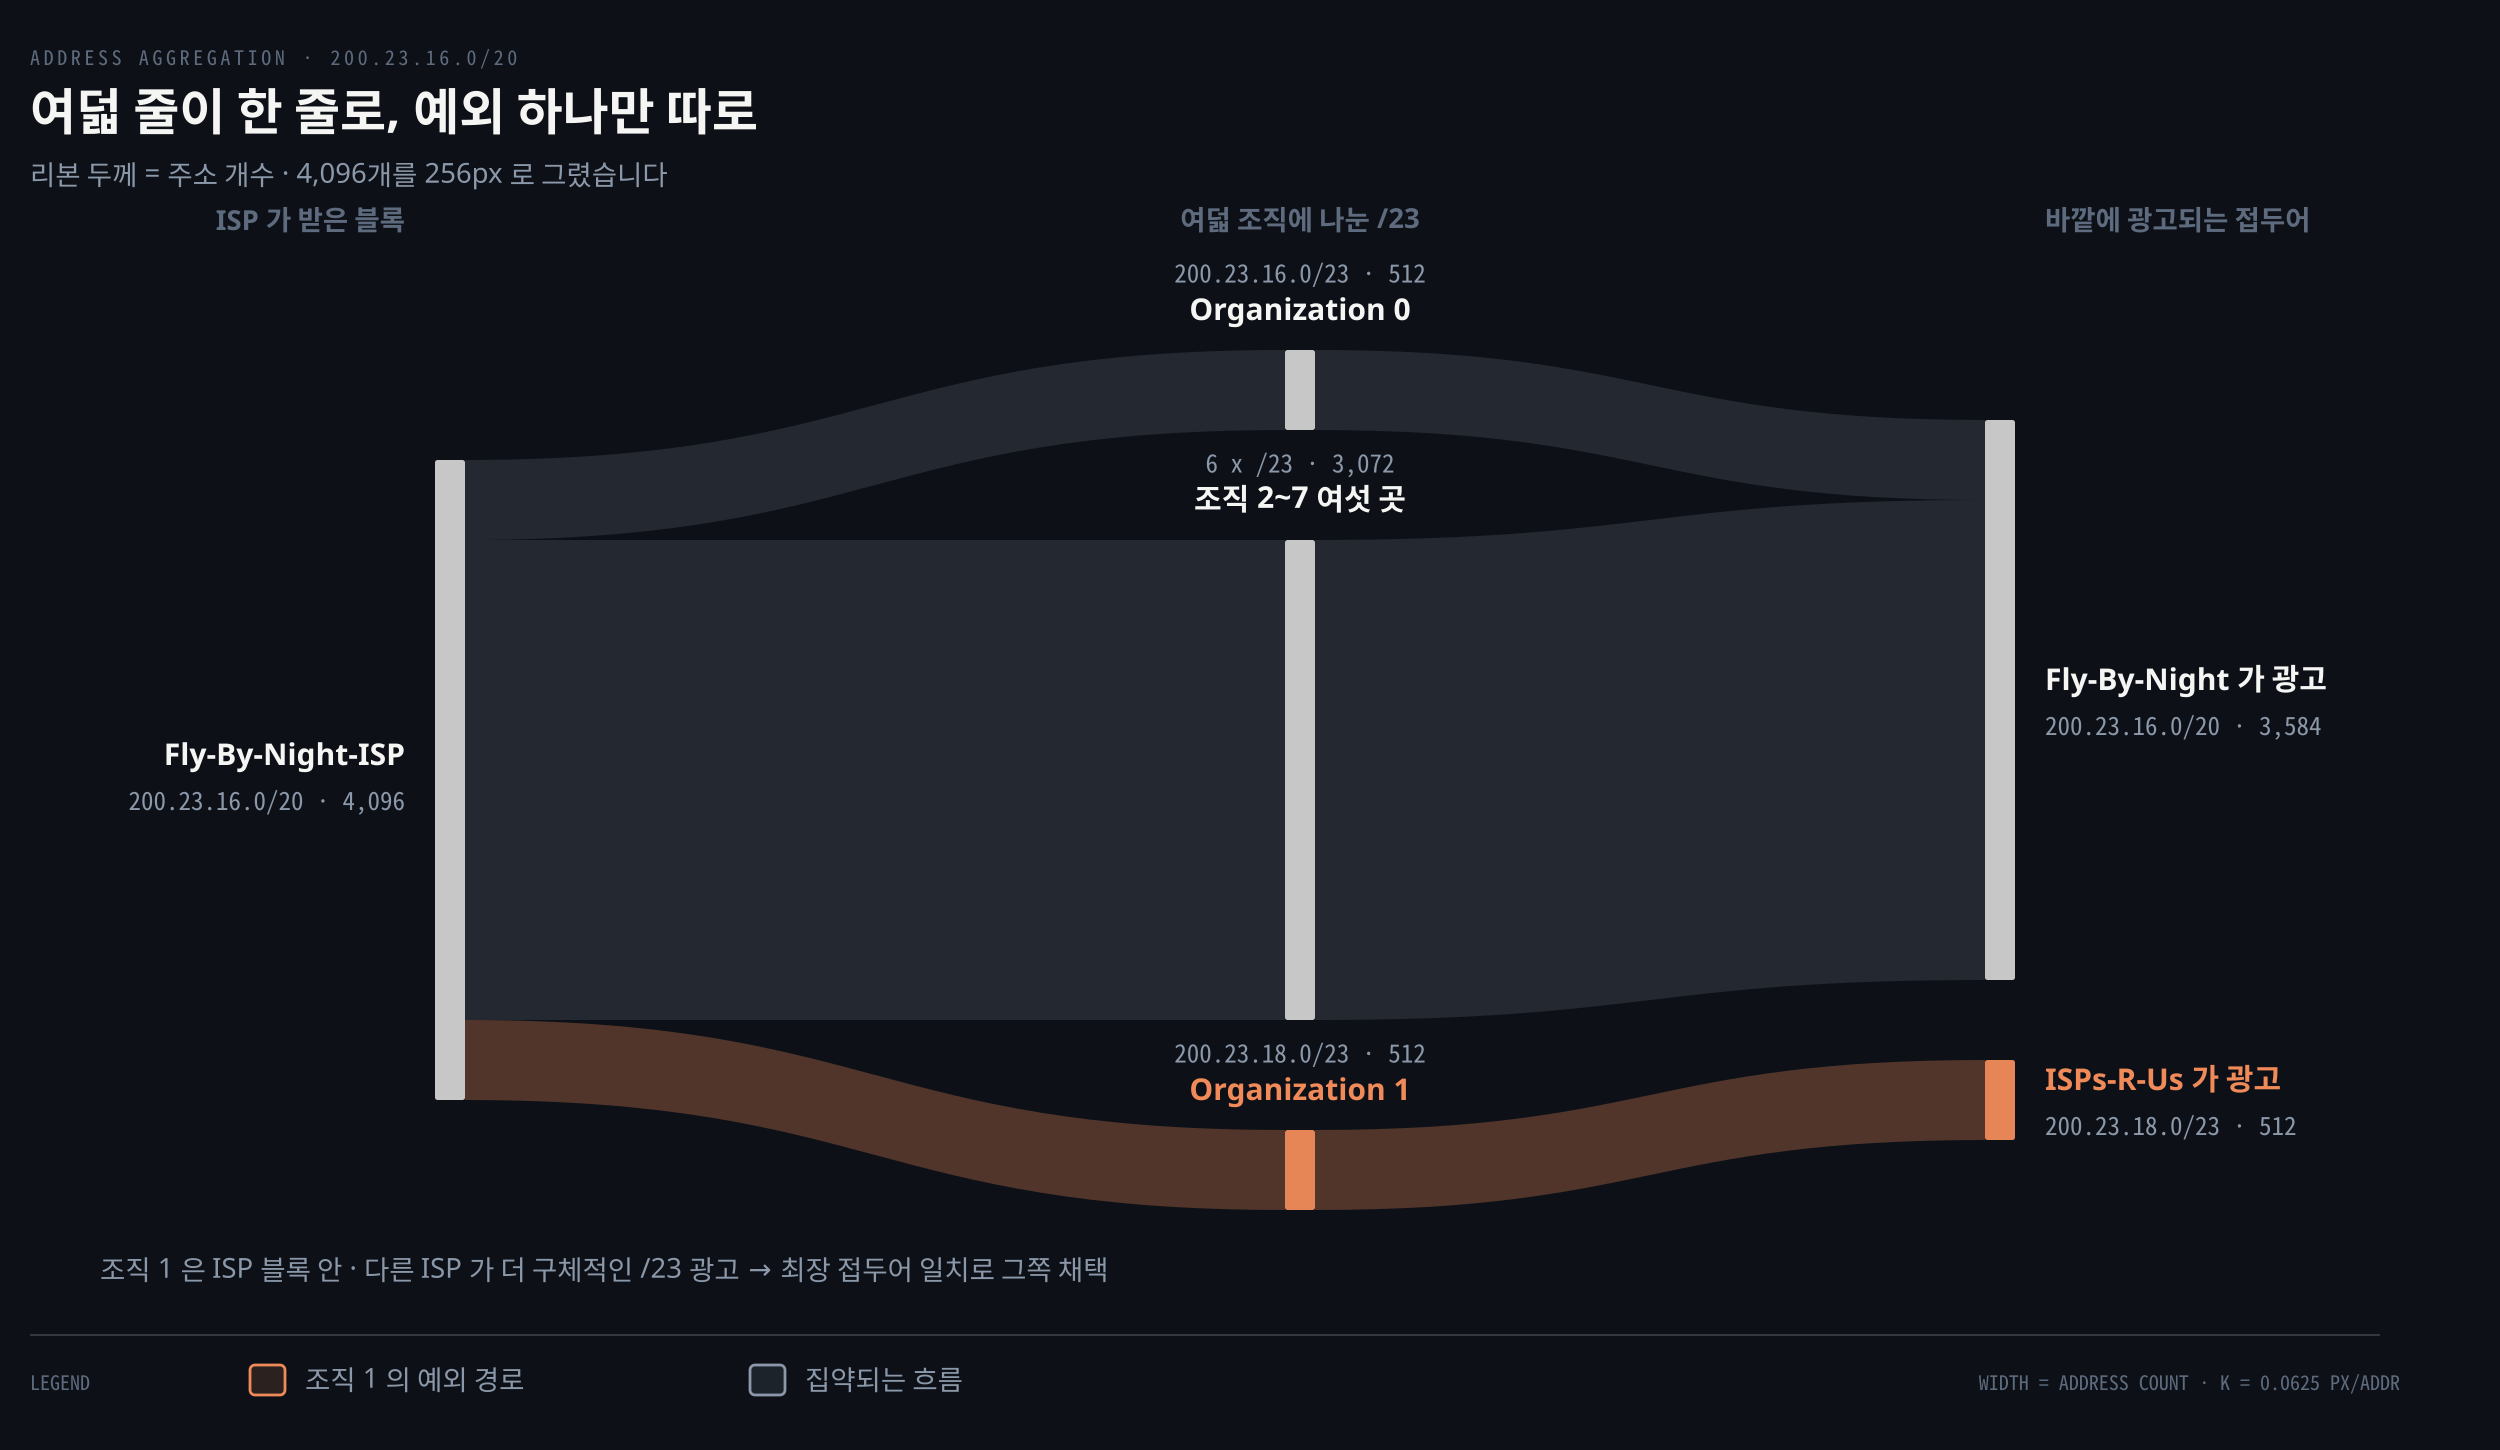
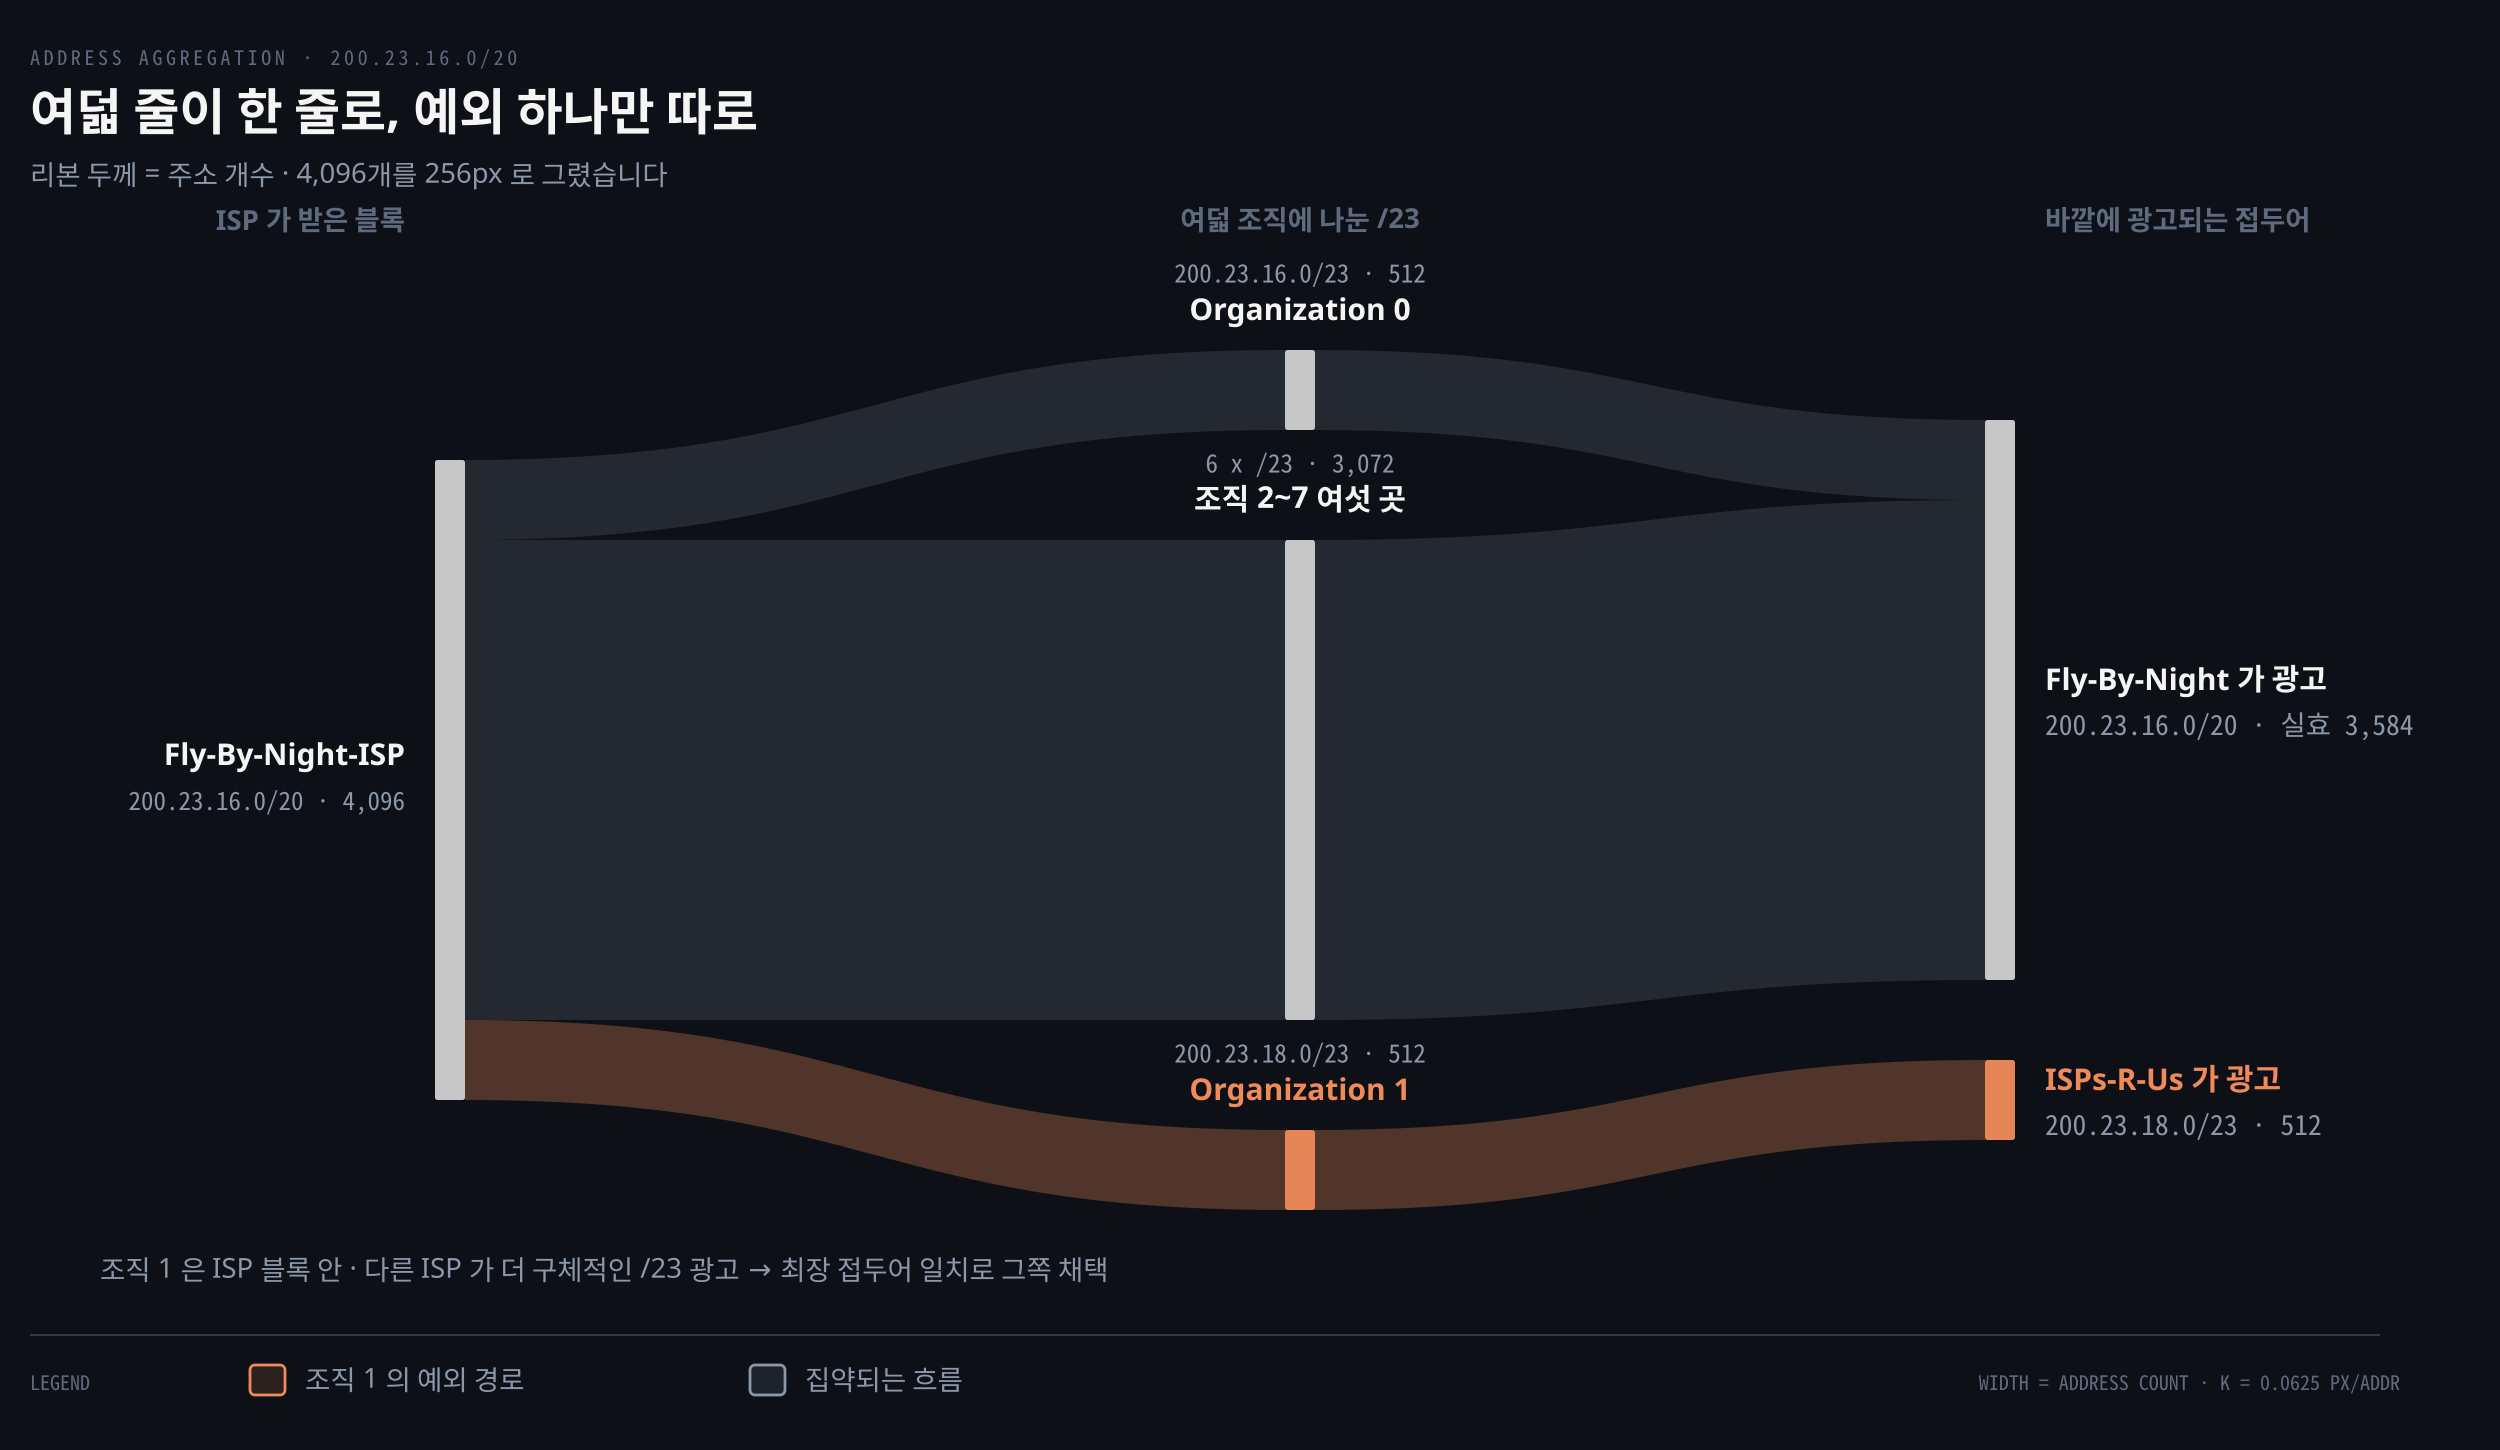
<svg xmlns="http://www.w3.org/2000/svg" viewBox="0 0 1000 580" width="100%" role="img" aria-labelledby="dt dd">
  <defs>
    <marker id="ar" viewBox="0 0 8 8" refX="7" refY="4" markerWidth="6.5" markerHeight="6.5" orient="auto">
      <path d="M0 0 L8 4 L0 8 z" fill="#8B98A9" />
    </marker>
    <marker id="ok" viewBox="0 0 8 8" refX="7" refY="4" markerWidth="6.5" markerHeight="6.5" orient="auto">
      <path d="M0 0 L8 4 L0 8 z" fill="#3FB98C" />
    </marker>
    <marker id="warn" viewBox="0 0 8 8" refX="7" refY="4" markerWidth="6.5" markerHeight="6.5" orient="auto">
      <path d="M0 0 L8 4 L0 8 z" fill="#E3B341" />
    </marker>
    <marker id="bad" viewBox="0 0 8 8" refX="7" refY="4" markerWidth="6.5" markerHeight="6.5" orient="auto">
      <path d="M0 0 L8 4 L0 8 z" fill="#F0616D" />
    </marker>
    <marker id="info" viewBox="0 0 8 8" refX="7" refY="4" markerWidth="6.5" markerHeight="6.5" orient="auto">
      <path d="M0 0 L8 4 L0 8 z" fill="#6A95D8" />
    </marker>
    <marker id="acc" viewBox="0 0 8 8" refX="7" refY="4" markerWidth="6.5" markerHeight="6.5" orient="auto">
      <path d="M0 0 L8 4 L0 8 z" fill="#F08A59" />
    </marker>
    <marker id="soft" viewBox="0 0 8 8" refX="7" refY="4" markerWidth="6.5" markerHeight="6.5" orient="auto">
      <path d="M0 0 L8 4 L0 8 z" fill="#5E6B7E" />
    </marker>
  </defs>
  <rect width="1000" height="580" fill="#0D1117" />
  <text x="12" y="26" font-family="'Geist Mono','Noto Sans Mono CJK KR',monospace" font-size="8" letter-spacing="0.18em" fill="#5E6B7E">ADDRESS AGGREGATION · 200.23.16.0/20</text>
  <text x="12" y="52" font-family="'Geist','Apple SD Gothic Neo','Noto Sans KR','Malgun Gothic',sans-serif" font-size="20" font-weight="600" fill="#F5F5F3">여덟 줄이 한 줄로, 예외 하나만 따로</text>
  <text x="12" y="74" font-family="'Geist','Apple SD Gothic Neo','Noto Sans KR','Malgun Gothic',sans-serif" font-size="11" fill="#8B98A9">리본 두께 = 주소 개수 · 4,096개를 256px 로 그렸습니다</text>
  <text x="162" y="92" text-anchor="end" font-family="'Geist','Apple SD Gothic Neo','Noto Sans KR','Malgun Gothic',sans-serif" font-size="11" font-weight="600" fill="#5E6B7E">ISP 가 받은 블록</text>
  <text x="520" y="92" text-anchor="middle" font-family="'Geist','Apple SD Gothic Neo','Noto Sans KR','Malgun Gothic',sans-serif" font-size="11" font-weight="600" fill="#5E6B7E">여덟 조직에 나눈 /23</text>
  <text x="818" y="92" text-anchor="start" font-family="'Geist','Apple SD Gothic Neo','Noto Sans KR','Malgun Gothic',sans-serif" font-size="11" font-weight="600" fill="#5E6B7E">바깥에 광고되는 접두어</text>
  <path d="M 186.0 184 C 350.0 184 350.0 140 514.0 140 L 514.0 172.0 C 350.0 172.0 350.0 216.0 186.0 216.0 Z" fill="#8B98A9" opacity="0.18" />
  <path d="M 186.0 216.0 C 350.0 216.0 350.0 216 514.0 216 L 514.0 408.0 C 350.0 408.0 350.0 408.0 186.0 408.0 Z" fill="#8B98A9" opacity="0.18" />
  <path d="M 186.0 408.0 C 350.0 408.0 350.0 452 514.0 452 L 514.0 484.0 C 350.0 484.0 350.0 440.0 186.0 440.0 Z" fill="#F08A59" opacity="0.30" />
  <path d="M 526.0 140 C 660.0 140 660.0 168 794.0 168 L 794.0 200.0 C 660.0 200.0 660.0 172.0 526.0 172.0 Z" fill="#8B98A9" opacity="0.18" />
  <path d="M 526.0 216 C 660.0 216 660.0 200.0 794.0 200.0 L 794.0 392.0 C 660.0 392.0 660.0 408.0 526.0 408.0 Z" fill="#8B98A9" opacity="0.18" />
  <path d="M 526.0 452 C 660.0 452 660.0 424 794.0 424 L 794.0 456.0 C 660.0 456.0 660.0 484.0 526.0 484.0 Z" fill="#F08A59" opacity="0.30" />
  <rect x="174.0" y="184" width="12" height="256.0" rx="1" fill="#F5F5F3" opacity="0.8" />
  <text x="162" y="306" text-anchor="end" font-family="'Geist','Apple SD Gothic Neo','Noto Sans KR','Malgun Gothic',sans-serif" font-size="12" font-weight="600" fill="#F5F5F3">Fly-By-Night-ISP</text>
  <text x="162" y="324" text-anchor="end" font-family="'Geist Mono','Noto Sans Mono CJK KR',monospace" font-size="10" font-weight="400" fill="#8B98A9">200.23.16.0/20 · 4,096</text>
  <rect x="514.0" y="140" width="12" height="32.0" rx="1" fill="#F5F5F3" opacity="0.8" />
  <text x="520" y="113" text-anchor="middle" font-family="'Geist Mono','Noto Sans Mono CJK KR',monospace" font-size="10" font-weight="400" fill="#8B98A9">200.23.16.0/23 · 512</text>
  <text x="520" y="128" text-anchor="middle" font-family="'Geist','Apple SD Gothic Neo','Noto Sans KR','Malgun Gothic',sans-serif" font-size="12" font-weight="600" fill="#F5F5F3">Organization 0</text>
  <rect x="514.0" y="216" width="12" height="192.0" rx="1" fill="#F5F5F3" opacity="0.8" />
  <text x="520" y="189" text-anchor="middle" font-family="'Geist Mono','Noto Sans Mono CJK KR',monospace" font-size="10" font-weight="400" fill="#8B98A9">6 x /23 · 3,072</text>
  <text x="520" y="204" text-anchor="middle" font-family="'Geist','Apple SD Gothic Neo','Noto Sans KR','Malgun Gothic',sans-serif" font-size="12" font-weight="600" fill="#F5F5F3">조직 2~7 여섯 곳</text>
  <rect x="514.0" y="452" width="12" height="32.0" rx="1" fill="#F08A59" opacity="0.95" />
  <text x="520" y="425" text-anchor="middle" font-family="'Geist Mono','Noto Sans Mono CJK KR',monospace" font-size="10" font-weight="400" fill="#8B98A9">200.23.18.0/23 · 512</text>
  <text x="520" y="440" text-anchor="middle" font-family="'Geist','Apple SD Gothic Neo','Noto Sans KR','Malgun Gothic',sans-serif" font-size="12" font-weight="600" fill="#F08A59">Organization 1</text>
  <rect x="794.0" y="168" width="12" height="224.0" rx="1" fill="#F5F5F3" opacity="0.8" />
  <text x="818" y="276.0" text-anchor="start" font-family="'Geist','Apple SD Gothic Neo','Noto Sans KR','Malgun Gothic',sans-serif" font-size="12" font-weight="600" fill="#F5F5F3">Fly-By-Night 가 광고</text>
-   <text x="818" y="294.0" text-anchor="start" font-family="'Geist Mono','Noto Sans Mono CJK KR',monospace" font-size="10" font-weight="400" fill="#8B98A9">200.23.16.0/20 · 3,584</text>
+   <text x="818" y="294.0" text-anchor="start" font-family="'Geist Mono','Noto Sans Mono CJK KR',monospace" font-size="11" font-weight="400" fill="#8B98A9">200.23.16.0/20 · 실효 3,584</text>
  <rect x="794.0" y="424" width="12" height="32.0" rx="1" fill="#F08A59" opacity="0.95" />
  <text x="818" y="436.0" text-anchor="start" font-family="'Geist','Apple SD Gothic Neo','Noto Sans KR','Malgun Gothic',sans-serif" font-size="12" font-weight="600" fill="#F08A59">ISPs-R-Us 가 광고</text>
-   <text x="818" y="454.0" text-anchor="start" font-family="'Geist Mono','Noto Sans Mono CJK KR',monospace" font-size="10" font-weight="400" fill="#8B98A9">200.23.18.0/23 · 512</text>
+   <text x="818" y="454.0" text-anchor="start" font-family="'Geist Mono','Noto Sans Mono CJK KR',monospace" font-size="11" font-weight="400" fill="#8B98A9">200.23.18.0/23 · 512</text>
  <text x="40" y="512" text-anchor="start" font-family="'Geist','Apple SD Gothic Neo','Noto Sans KR','Malgun Gothic',sans-serif" font-size="11" font-weight="400" fill="#8B98A9">조직 1 은 ISP 블록 안 · 다른 ISP 가 더 구체적인 /23 광고 → 최장 접두어 일치로 그쪽 채택</text>
  <line x1="12" y1="534" x2="952" y2="534" stroke="rgba(191,192,192,0.22)" stroke-width="0.8" />
  <text x="12" y="556" text-anchor="start" font-family="'Geist Mono','Noto Sans Mono CJK KR',monospace" font-size="8" font-weight="400" fill="#5E6B7E">LEGEND</text>
  <rect x="100" y="546" width="14" height="12" rx="2" fill="#F08A5922" stroke="#F08A59" stroke-width="1.1" />
  <text x="122" y="556" text-anchor="start" font-family="'Geist','Apple SD Gothic Neo','Noto Sans KR','Malgun Gothic',sans-serif" font-size="11" font-weight="400" fill="#8B98A9">조직 1 의 예외 경로</text>
  <rect x="300" y="546" width="14" height="12" rx="2" fill="#8B98A922" stroke="#8B98A9" stroke-width="1.1" />
  <text x="322" y="556" text-anchor="start" font-family="'Geist','Apple SD Gothic Neo','Noto Sans KR','Malgun Gothic',sans-serif" font-size="11" font-weight="400" fill="#8B98A9">집약되는 흐름</text>
  <text x="960" y="556" text-anchor="end" font-family="'Geist Mono','Noto Sans Mono CJK KR',monospace" font-size="8" font-weight="400" fill="#5E6B7E">WIDTH = ADDRESS COUNT · K = 0.0625 PX/ADDR</text>
</svg>
